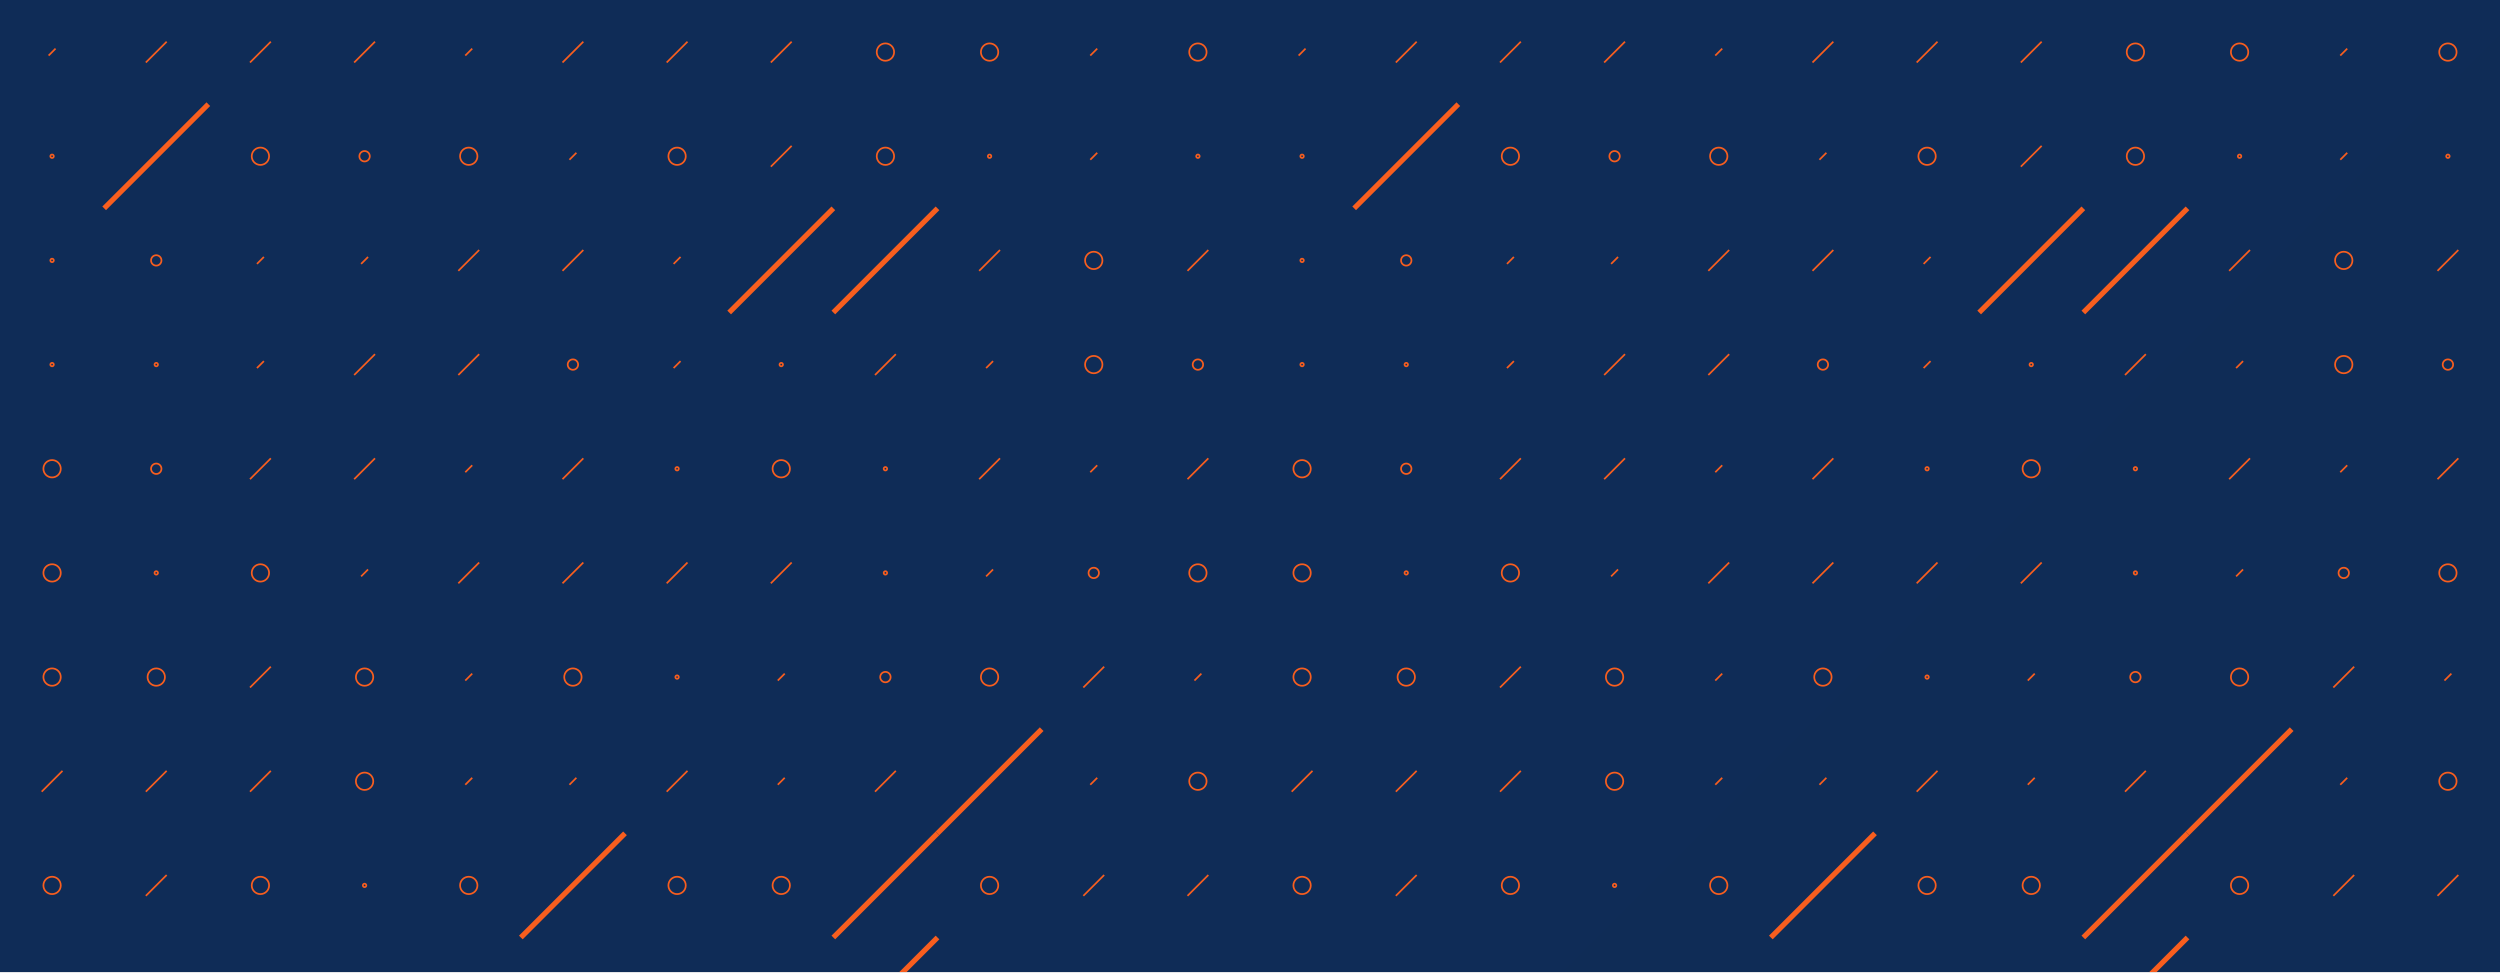
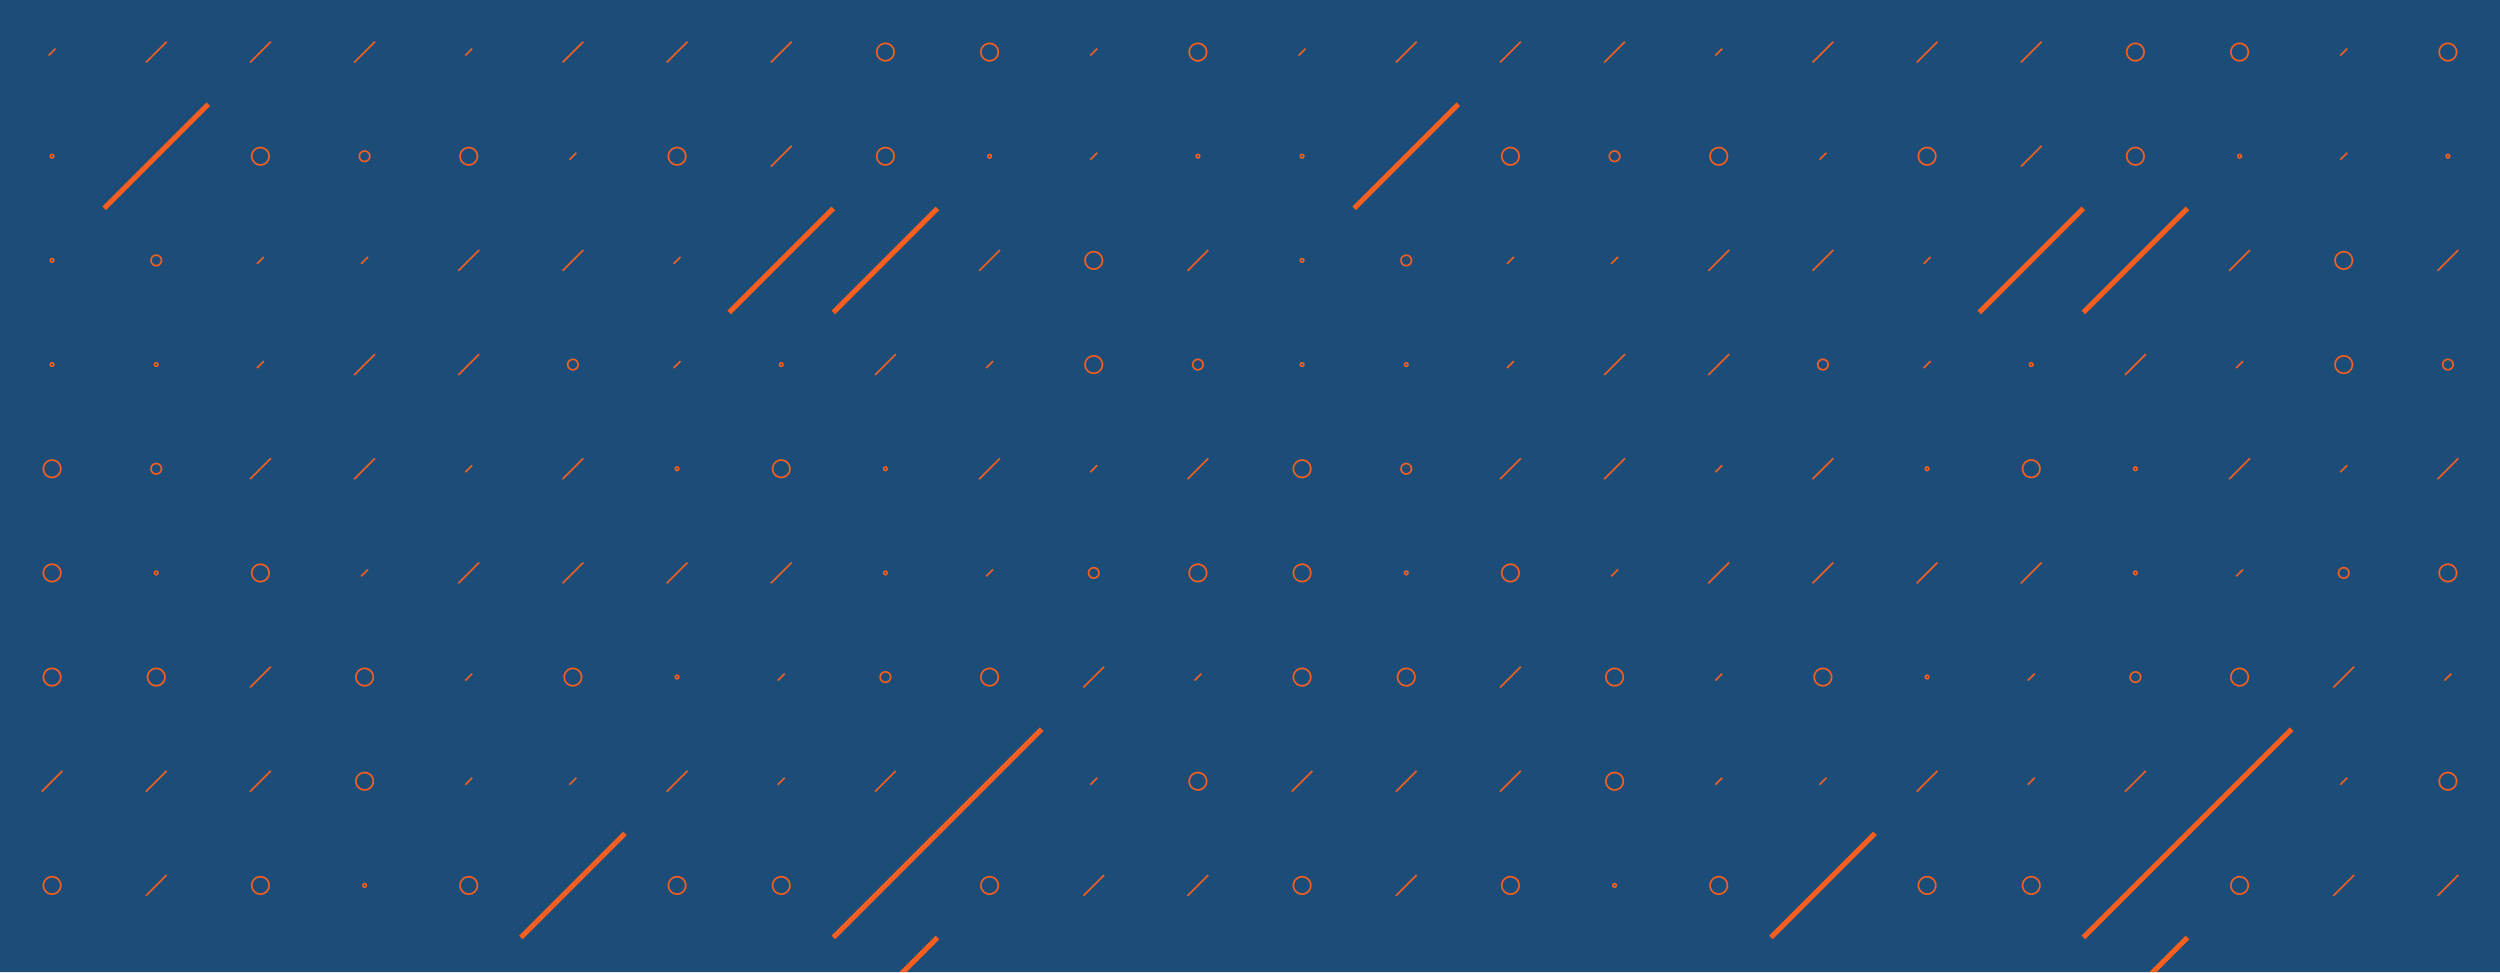
<svg xmlns="http://www.w3.org/2000/svg" xmlns:xlink="http://www.w3.org/1999/xlink" version="1.1" width="1440" height="560" preserveAspectRatio="none" viewBox="0 0 1440 560">
-   <g mask="url(&quot;#SvgjsMask5723&quot;)" fill="none">
-     <rect width="1440" height="560" x="0" y="0" fill="url(&quot;#SvgjsLinearGradient5724&quot;)" />
-     <use xlink:href="#SvgjsSymbol5731" x="0" y="0" />
-     <use xlink:href="#SvgjsSymbol5731" x="720" y="0" />
+   <g mask="url(&quot;#SvgjsMask1042&quot;)" fill="none">
+     <rect width="1440" height="560" x="0" y="0" fill="rgba(28, 77, 121, 1)" />
+     <use xlink:href="#SvgjsSymbol1049" x="0" y="0" />
+     <use xlink:href="#SvgjsSymbol1049" x="720" y="0" />
  </g>
  <defs>
-     <mask id="SvgjsMask5723">
+     <mask id="SvgjsMask1042">
      <rect width="1440" height="560" fill="#ffffff" />
    </mask>
-     <linearGradient x1="84.72%" y1="139.29%" x2="15.28%" y2="-39.29%" gradientUnits="userSpaceOnUse" id="SvgjsLinearGradient5724">
-       <stop stop-color="rgba(15, 44, 86, 1)" offset="0.13" />
-       <stop stop-color="rgba(15, 44, 87, 1)" offset="0.41" />
-     </linearGradient>
-     <path d="M-1 0 a1 1 0 1 0 2 0 a1 1 0 1 0 -2 0z" id="SvgjsPath5726" />
-     <path d="M-3 0 a3 3 0 1 0 6 0 a3 3 0 1 0 -6 0z" id="SvgjsPath5730" />
-     <path d="M-5 0 a5 5 0 1 0 10 0 a5 5 0 1 0 -10 0z" id="SvgjsPath5727" />
-     <path d="M2 -2 L-2 2z" id="SvgjsPath5725" />
-     <path d="M6 -6 L-6 6z" id="SvgjsPath5728" />
-     <path d="M30 -30 L-30 30z" id="SvgjsPath5729" />
+     <path d="M-1 0 a1 1 0 1 0 2 0 a1 1 0 1 0 -2 0z" id="SvgjsPath1044" />
+     <path d="M-3 0 a3 3 0 1 0 6 0 a3 3 0 1 0 -6 0z" id="SvgjsPath1048" />
+     <path d="M-5 0 a5 5 0 1 0 10 0 a5 5 0 1 0 -10 0z" id="SvgjsPath1045" />
+     <path d="M2 -2 L-2 2z" id="SvgjsPath1043" />
+     <path d="M6 -6 L-6 6z" id="SvgjsPath1046" />
+     <path d="M30 -30 L-30 30z" id="SvgjsPath1047" />
  </defs>
-   <symbol id="SvgjsSymbol5731">
-     <use xlink:href="#SvgjsPath5725" x="30" y="30" stroke="rgba(248, 94, 30, 1)" />
-     <use xlink:href="#SvgjsPath5726" x="30" y="90" stroke="rgba(248, 94, 30, 1)" />
-     <use xlink:href="#SvgjsPath5726" x="30" y="150" stroke="rgba(248, 94, 30, 1)" />
-     <use xlink:href="#SvgjsPath5726" x="30" y="210" stroke="rgba(248, 94, 30, 1)" />
-     <use xlink:href="#SvgjsPath5727" x="30" y="270" stroke="rgba(248, 94, 30, 1)" />
-     <use xlink:href="#SvgjsPath5727" x="30" y="330" stroke="rgba(248, 94, 30, 1)" />
-     <use xlink:href="#SvgjsPath5727" x="30" y="390" stroke="rgba(248, 94, 30, 1)" />
-     <use xlink:href="#SvgjsPath5728" x="30" y="450" stroke="rgba(248, 94, 30, 1)" />
-     <use xlink:href="#SvgjsPath5727" x="30" y="510" stroke="rgba(248, 94, 30, 1)" />
-     <use xlink:href="#SvgjsPath5727" x="30" y="570" stroke="rgba(248, 94, 30, 1)" />
-     <use xlink:href="#SvgjsPath5728" x="90" y="30" stroke="rgba(248, 94, 30, 1)" />
-     <use xlink:href="#SvgjsPath5729" x="90" y="90" stroke="rgba(248, 94, 30, 1)" stroke-width="3" />
-     <use xlink:href="#SvgjsPath5730" x="90" y="150" stroke="rgba(248, 94, 30, 1)" />
-     <use xlink:href="#SvgjsPath5726" x="90" y="210" stroke="rgba(248, 94, 30, 1)" />
-     <use xlink:href="#SvgjsPath5730" x="90" y="270" stroke="rgba(248, 94, 30, 1)" />
-     <use xlink:href="#SvgjsPath5726" x="90" y="330" stroke="rgba(248, 94, 30, 1)" />
-     <use xlink:href="#SvgjsPath5727" x="90" y="390" stroke="rgba(248, 94, 30, 1)" />
-     <use xlink:href="#SvgjsPath5728" x="90" y="450" stroke="rgba(248, 94, 30, 1)" />
-     <use xlink:href="#SvgjsPath5728" x="90" y="510" stroke="rgba(248, 94, 30, 1)" />
-     <use xlink:href="#SvgjsPath5726" x="90" y="570" stroke="rgba(248, 94, 30, 1)" />
-     <use xlink:href="#SvgjsPath5728" x="150" y="30" stroke="rgba(248, 94, 30, 1)" />
-     <use xlink:href="#SvgjsPath5727" x="150" y="90" stroke="rgba(248, 94, 30, 1)" />
-     <use xlink:href="#SvgjsPath5725" x="150" y="150" stroke="rgba(248, 94, 30, 1)" />
-     <use xlink:href="#SvgjsPath5725" x="150" y="210" stroke="rgba(248, 94, 30, 1)" />
-     <use xlink:href="#SvgjsPath5728" x="150" y="270" stroke="rgba(248, 94, 30, 1)" />
-     <use xlink:href="#SvgjsPath5727" x="150" y="330" stroke="rgba(248, 94, 30, 1)" />
-     <use xlink:href="#SvgjsPath5728" x="150" y="390" stroke="rgba(248, 94, 30, 1)" />
-     <use xlink:href="#SvgjsPath5728" x="150" y="450" stroke="rgba(248, 94, 30, 1)" />
-     <use xlink:href="#SvgjsPath5727" x="150" y="510" stroke="rgba(248, 94, 30, 1)" />
-     <use xlink:href="#SvgjsPath5726" x="150" y="570" stroke="rgba(248, 94, 30, 1)" />
-     <use xlink:href="#SvgjsPath5728" x="210" y="30" stroke="rgba(248, 94, 30, 1)" />
-     <use xlink:href="#SvgjsPath5730" x="210" y="90" stroke="rgba(248, 94, 30, 1)" />
-     <use xlink:href="#SvgjsPath5725" x="210" y="150" stroke="rgba(248, 94, 30, 1)" />
-     <use xlink:href="#SvgjsPath5728" x="210" y="210" stroke="rgba(248, 94, 30, 1)" />
-     <use xlink:href="#SvgjsPath5728" x="210" y="270" stroke="rgba(248, 94, 30, 1)" />
-     <use xlink:href="#SvgjsPath5725" x="210" y="330" stroke="rgba(248, 94, 30, 1)" />
-     <use xlink:href="#SvgjsPath5727" x="210" y="390" stroke="rgba(248, 94, 30, 1)" />
-     <use xlink:href="#SvgjsPath5727" x="210" y="450" stroke="rgba(248, 94, 30, 1)" />
-     <use xlink:href="#SvgjsPath5726" x="210" y="510" stroke="rgba(248, 94, 30, 1)" />
-     <use xlink:href="#SvgjsPath5728" x="210" y="570" stroke="rgba(248, 94, 30, 1)" />
-     <use xlink:href="#SvgjsPath5725" x="270" y="30" stroke="rgba(248, 94, 30, 1)" />
-     <use xlink:href="#SvgjsPath5727" x="270" y="90" stroke="rgba(248, 94, 30, 1)" />
-     <use xlink:href="#SvgjsPath5728" x="270" y="150" stroke="rgba(248, 94, 30, 1)" />
-     <use xlink:href="#SvgjsPath5728" x="270" y="210" stroke="rgba(248, 94, 30, 1)" />
-     <use xlink:href="#SvgjsPath5725" x="270" y="270" stroke="rgba(248, 94, 30, 1)" />
-     <use xlink:href="#SvgjsPath5728" x="270" y="330" stroke="rgba(248, 94, 30, 1)" />
-     <use xlink:href="#SvgjsPath5725" x="270" y="390" stroke="rgba(248, 94, 30, 1)" />
-     <use xlink:href="#SvgjsPath5725" x="270" y="450" stroke="rgba(248, 94, 30, 1)" />
-     <use xlink:href="#SvgjsPath5727" x="270" y="510" stroke="rgba(248, 94, 30, 1)" />
-     <use xlink:href="#SvgjsPath5730" x="270" y="570" stroke="rgba(248, 94, 30, 1)" />
-     <use xlink:href="#SvgjsPath5728" x="330" y="30" stroke="rgba(248, 94, 30, 1)" />
-     <use xlink:href="#SvgjsPath5725" x="330" y="90" stroke="rgba(248, 94, 30, 1)" />
-     <use xlink:href="#SvgjsPath5728" x="330" y="150" stroke="rgba(248, 94, 30, 1)" />
-     <use xlink:href="#SvgjsPath5730" x="330" y="210" stroke="rgba(248, 94, 30, 1)" />
-     <use xlink:href="#SvgjsPath5728" x="330" y="270" stroke="rgba(248, 94, 30, 1)" />
-     <use xlink:href="#SvgjsPath5728" x="330" y="330" stroke="rgba(248, 94, 30, 1)" />
-     <use xlink:href="#SvgjsPath5727" x="330" y="390" stroke="rgba(248, 94, 30, 1)" />
-     <use xlink:href="#SvgjsPath5725" x="330" y="450" stroke="rgba(248, 94, 30, 1)" />
-     <use xlink:href="#SvgjsPath5729" x="330" y="510" stroke="rgba(248, 94, 30, 1)" stroke-width="3" />
-     <use xlink:href="#SvgjsPath5728" x="330" y="570" stroke="rgba(248, 94, 30, 1)" />
-     <use xlink:href="#SvgjsPath5728" x="390" y="30" stroke="rgba(248, 94, 30, 1)" />
-     <use xlink:href="#SvgjsPath5727" x="390" y="90" stroke="rgba(248, 94, 30, 1)" />
-     <use xlink:href="#SvgjsPath5725" x="390" y="150" stroke="rgba(248, 94, 30, 1)" />
-     <use xlink:href="#SvgjsPath5725" x="390" y="210" stroke="rgba(248, 94, 30, 1)" />
-     <use xlink:href="#SvgjsPath5726" x="390" y="270" stroke="rgba(248, 94, 30, 1)" />
-     <use xlink:href="#SvgjsPath5728" x="390" y="330" stroke="rgba(248, 94, 30, 1)" />
-     <use xlink:href="#SvgjsPath5726" x="390" y="390" stroke="rgba(248, 94, 30, 1)" />
-     <use xlink:href="#SvgjsPath5728" x="390" y="450" stroke="rgba(248, 94, 30, 1)" />
-     <use xlink:href="#SvgjsPath5727" x="390" y="510" stroke="rgba(248, 94, 30, 1)" />
-     <use xlink:href="#SvgjsPath5727" x="390" y="570" stroke="rgba(248, 94, 30, 1)" />
-     <use xlink:href="#SvgjsPath5728" x="450" y="30" stroke="rgba(248, 94, 30, 1)" />
-     <use xlink:href="#SvgjsPath5728" x="450" y="90" stroke="rgba(248, 94, 30, 1)" />
-     <use xlink:href="#SvgjsPath5729" x="450" y="150" stroke="rgba(248, 94, 30, 1)" stroke-width="3" />
-     <use xlink:href="#SvgjsPath5726" x="450" y="210" stroke="rgba(248, 94, 30, 1)" />
-     <use xlink:href="#SvgjsPath5727" x="450" y="270" stroke="rgba(248, 94, 30, 1)" />
-     <use xlink:href="#SvgjsPath5728" x="450" y="330" stroke="rgba(248, 94, 30, 1)" />
-     <use xlink:href="#SvgjsPath5725" x="450" y="390" stroke="rgba(248, 94, 30, 1)" />
-     <use xlink:href="#SvgjsPath5725" x="450" y="450" stroke="rgba(248, 94, 30, 1)" />
-     <use xlink:href="#SvgjsPath5727" x="450" y="510" stroke="rgba(248, 94, 30, 1)" />
-     <use xlink:href="#SvgjsPath5725" x="450" y="570" stroke="rgba(248, 94, 30, 1)" />
-     <use xlink:href="#SvgjsPath5727" x="510" y="30" stroke="rgba(248, 94, 30, 1)" />
-     <use xlink:href="#SvgjsPath5727" x="510" y="90" stroke="rgba(248, 94, 30, 1)" />
-     <use xlink:href="#SvgjsPath5729" x="510" y="150" stroke="rgba(248, 94, 30, 1)" stroke-width="3" />
-     <use xlink:href="#SvgjsPath5728" x="510" y="210" stroke="rgba(248, 94, 30, 1)" />
-     <use xlink:href="#SvgjsPath5726" x="510" y="270" stroke="rgba(248, 94, 30, 1)" />
-     <use xlink:href="#SvgjsPath5726" x="510" y="330" stroke="rgba(248, 94, 30, 1)" />
-     <use xlink:href="#SvgjsPath5730" x="510" y="390" stroke="rgba(248, 94, 30, 1)" />
-     <use xlink:href="#SvgjsPath5728" x="510" y="450" stroke="rgba(248, 94, 30, 1)" />
-     <use xlink:href="#SvgjsPath5729" x="510" y="510" stroke="rgba(248, 94, 30, 1)" stroke-width="3" />
-     <use xlink:href="#SvgjsPath5729" x="510" y="570" stroke="rgba(248, 94, 30, 1)" stroke-width="3" />
-     <use xlink:href="#SvgjsPath5727" x="570" y="30" stroke="rgba(248, 94, 30, 1)" />
-     <use xlink:href="#SvgjsPath5726" x="570" y="90" stroke="rgba(248, 94, 30, 1)" />
-     <use xlink:href="#SvgjsPath5728" x="570" y="150" stroke="rgba(248, 94, 30, 1)" />
-     <use xlink:href="#SvgjsPath5725" x="570" y="210" stroke="rgba(248, 94, 30, 1)" />
-     <use xlink:href="#SvgjsPath5728" x="570" y="270" stroke="rgba(248, 94, 30, 1)" />
-     <use xlink:href="#SvgjsPath5725" x="570" y="330" stroke="rgba(248, 94, 30, 1)" />
-     <use xlink:href="#SvgjsPath5727" x="570" y="390" stroke="rgba(248, 94, 30, 1)" />
-     <use xlink:href="#SvgjsPath5729" x="570" y="450" stroke="rgba(248, 94, 30, 1)" stroke-width="3" />
-     <use xlink:href="#SvgjsPath5727" x="570" y="510" stroke="rgba(248, 94, 30, 1)" />
-     <use xlink:href="#SvgjsPath5728" x="570" y="570" stroke="rgba(248, 94, 30, 1)" />
-     <use xlink:href="#SvgjsPath5725" x="630" y="30" stroke="rgba(248, 94, 30, 1)" />
-     <use xlink:href="#SvgjsPath5725" x="630" y="90" stroke="rgba(248, 94, 30, 1)" />
-     <use xlink:href="#SvgjsPath5727" x="630" y="150" stroke="rgba(248, 94, 30, 1)" />
-     <use xlink:href="#SvgjsPath5727" x="630" y="210" stroke="rgba(248, 94, 30, 1)" />
-     <use xlink:href="#SvgjsPath5725" x="630" y="270" stroke="rgba(248, 94, 30, 1)" />
-     <use xlink:href="#SvgjsPath5730" x="630" y="330" stroke="rgba(248, 94, 30, 1)" />
-     <use xlink:href="#SvgjsPath5728" x="630" y="390" stroke="rgba(248, 94, 30, 1)" />
-     <use xlink:href="#SvgjsPath5725" x="630" y="450" stroke="rgba(248, 94, 30, 1)" />
-     <use xlink:href="#SvgjsPath5728" x="630" y="510" stroke="rgba(248, 94, 30, 1)" />
-     <use xlink:href="#SvgjsPath5726" x="630" y="570" stroke="rgba(248, 94, 30, 1)" />
-     <use xlink:href="#SvgjsPath5727" x="690" y="30" stroke="rgba(248, 94, 30, 1)" />
-     <use xlink:href="#SvgjsPath5726" x="690" y="90" stroke="rgba(248, 94, 30, 1)" />
-     <use xlink:href="#SvgjsPath5728" x="690" y="150" stroke="rgba(248, 94, 30, 1)" />
-     <use xlink:href="#SvgjsPath5730" x="690" y="210" stroke="rgba(248, 94, 30, 1)" />
-     <use xlink:href="#SvgjsPath5728" x="690" y="270" stroke="rgba(248, 94, 30, 1)" />
-     <use xlink:href="#SvgjsPath5727" x="690" y="330" stroke="rgba(248, 94, 30, 1)" />
-     <use xlink:href="#SvgjsPath5725" x="690" y="390" stroke="rgba(248, 94, 30, 1)" />
-     <use xlink:href="#SvgjsPath5727" x="690" y="450" stroke="rgba(248, 94, 30, 1)" />
-     <use xlink:href="#SvgjsPath5728" x="690" y="510" stroke="rgba(248, 94, 30, 1)" />
-     <use xlink:href="#SvgjsPath5730" x="690" y="570" stroke="rgba(248, 94, 30, 1)" />
+   <symbol id="SvgjsSymbol1049">
+     <use xlink:href="#SvgjsPath1043" x="30" y="30" stroke="rgba(248, 94, 30, 1)" />
+     <use xlink:href="#SvgjsPath1044" x="30" y="90" stroke="rgba(248, 94, 30, 1)" />
+     <use xlink:href="#SvgjsPath1044" x="30" y="150" stroke="rgba(248, 94, 30, 1)" />
+     <use xlink:href="#SvgjsPath1044" x="30" y="210" stroke="rgba(248, 94, 30, 1)" />
+     <use xlink:href="#SvgjsPath1045" x="30" y="270" stroke="rgba(248, 94, 30, 1)" />
+     <use xlink:href="#SvgjsPath1045" x="30" y="330" stroke="rgba(248, 94, 30, 1)" />
+     <use xlink:href="#SvgjsPath1045" x="30" y="390" stroke="rgba(248, 94, 30, 1)" />
+     <use xlink:href="#SvgjsPath1046" x="30" y="450" stroke="rgba(248, 94, 30, 1)" />
+     <use xlink:href="#SvgjsPath1045" x="30" y="510" stroke="rgba(248, 94, 30, 1)" />
+     <use xlink:href="#SvgjsPath1045" x="30" y="570" stroke="rgba(248, 94, 30, 1)" />
+     <use xlink:href="#SvgjsPath1046" x="90" y="30" stroke="rgba(248, 94, 30, 1)" />
+     <use xlink:href="#SvgjsPath1047" x="90" y="90" stroke="rgba(248, 94, 30, 1)" stroke-width="3" />
+     <use xlink:href="#SvgjsPath1048" x="90" y="150" stroke="rgba(248, 94, 30, 1)" />
+     <use xlink:href="#SvgjsPath1044" x="90" y="210" stroke="rgba(248, 94, 30, 1)" />
+     <use xlink:href="#SvgjsPath1048" x="90" y="270" stroke="rgba(248, 94, 30, 1)" />
+     <use xlink:href="#SvgjsPath1044" x="90" y="330" stroke="rgba(248, 94, 30, 1)" />
+     <use xlink:href="#SvgjsPath1045" x="90" y="390" stroke="rgba(248, 94, 30, 1)" />
+     <use xlink:href="#SvgjsPath1046" x="90" y="450" stroke="rgba(248, 94, 30, 1)" />
+     <use xlink:href="#SvgjsPath1046" x="90" y="510" stroke="rgba(248, 94, 30, 1)" />
+     <use xlink:href="#SvgjsPath1044" x="90" y="570" stroke="rgba(248, 94, 30, 1)" />
+     <use xlink:href="#SvgjsPath1046" x="150" y="30" stroke="rgba(248, 94, 30, 1)" />
+     <use xlink:href="#SvgjsPath1045" x="150" y="90" stroke="rgba(248, 94, 30, 1)" />
+     <use xlink:href="#SvgjsPath1043" x="150" y="150" stroke="rgba(248, 94, 30, 1)" />
+     <use xlink:href="#SvgjsPath1043" x="150" y="210" stroke="rgba(248, 94, 30, 1)" />
+     <use xlink:href="#SvgjsPath1046" x="150" y="270" stroke="rgba(248, 94, 30, 1)" />
+     <use xlink:href="#SvgjsPath1045" x="150" y="330" stroke="rgba(248, 94, 30, 1)" />
+     <use xlink:href="#SvgjsPath1046" x="150" y="390" stroke="rgba(248, 94, 30, 1)" />
+     <use xlink:href="#SvgjsPath1046" x="150" y="450" stroke="rgba(248, 94, 30, 1)" />
+     <use xlink:href="#SvgjsPath1045" x="150" y="510" stroke="rgba(248, 94, 30, 1)" />
+     <use xlink:href="#SvgjsPath1044" x="150" y="570" stroke="rgba(248, 94, 30, 1)" />
+     <use xlink:href="#SvgjsPath1046" x="210" y="30" stroke="rgba(248, 94, 30, 1)" />
+     <use xlink:href="#SvgjsPath1048" x="210" y="90" stroke="rgba(248, 94, 30, 1)" />
+     <use xlink:href="#SvgjsPath1043" x="210" y="150" stroke="rgba(248, 94, 30, 1)" />
+     <use xlink:href="#SvgjsPath1046" x="210" y="210" stroke="rgba(248, 94, 30, 1)" />
+     <use xlink:href="#SvgjsPath1046" x="210" y="270" stroke="rgba(248, 94, 30, 1)" />
+     <use xlink:href="#SvgjsPath1043" x="210" y="330" stroke="rgba(248, 94, 30, 1)" />
+     <use xlink:href="#SvgjsPath1045" x="210" y="390" stroke="rgba(248, 94, 30, 1)" />
+     <use xlink:href="#SvgjsPath1045" x="210" y="450" stroke="rgba(248, 94, 30, 1)" />
+     <use xlink:href="#SvgjsPath1044" x="210" y="510" stroke="rgba(248, 94, 30, 1)" />
+     <use xlink:href="#SvgjsPath1046" x="210" y="570" stroke="rgba(248, 94, 30, 1)" />
+     <use xlink:href="#SvgjsPath1043" x="270" y="30" stroke="rgba(248, 94, 30, 1)" />
+     <use xlink:href="#SvgjsPath1045" x="270" y="90" stroke="rgba(248, 94, 30, 1)" />
+     <use xlink:href="#SvgjsPath1046" x="270" y="150" stroke="rgba(248, 94, 30, 1)" />
+     <use xlink:href="#SvgjsPath1046" x="270" y="210" stroke="rgba(248, 94, 30, 1)" />
+     <use xlink:href="#SvgjsPath1043" x="270" y="270" stroke="rgba(248, 94, 30, 1)" />
+     <use xlink:href="#SvgjsPath1046" x="270" y="330" stroke="rgba(248, 94, 30, 1)" />
+     <use xlink:href="#SvgjsPath1043" x="270" y="390" stroke="rgba(248, 94, 30, 1)" />
+     <use xlink:href="#SvgjsPath1043" x="270" y="450" stroke="rgba(248, 94, 30, 1)" />
+     <use xlink:href="#SvgjsPath1045" x="270" y="510" stroke="rgba(248, 94, 30, 1)" />
+     <use xlink:href="#SvgjsPath1048" x="270" y="570" stroke="rgba(248, 94, 30, 1)" />
+     <use xlink:href="#SvgjsPath1046" x="330" y="30" stroke="rgba(248, 94, 30, 1)" />
+     <use xlink:href="#SvgjsPath1043" x="330" y="90" stroke="rgba(248, 94, 30, 1)" />
+     <use xlink:href="#SvgjsPath1046" x="330" y="150" stroke="rgba(248, 94, 30, 1)" />
+     <use xlink:href="#SvgjsPath1048" x="330" y="210" stroke="rgba(248, 94, 30, 1)" />
+     <use xlink:href="#SvgjsPath1046" x="330" y="270" stroke="rgba(248, 94, 30, 1)" />
+     <use xlink:href="#SvgjsPath1046" x="330" y="330" stroke="rgba(248, 94, 30, 1)" />
+     <use xlink:href="#SvgjsPath1045" x="330" y="390" stroke="rgba(248, 94, 30, 1)" />
+     <use xlink:href="#SvgjsPath1043" x="330" y="450" stroke="rgba(248, 94, 30, 1)" />
+     <use xlink:href="#SvgjsPath1047" x="330" y="510" stroke="rgba(248, 94, 30, 1)" stroke-width="3" />
+     <use xlink:href="#SvgjsPath1046" x="330" y="570" stroke="rgba(248, 94, 30, 1)" />
+     <use xlink:href="#SvgjsPath1046" x="390" y="30" stroke="rgba(248, 94, 30, 1)" />
+     <use xlink:href="#SvgjsPath1045" x="390" y="90" stroke="rgba(248, 94, 30, 1)" />
+     <use xlink:href="#SvgjsPath1043" x="390" y="150" stroke="rgba(248, 94, 30, 1)" />
+     <use xlink:href="#SvgjsPath1043" x="390" y="210" stroke="rgba(248, 94, 30, 1)" />
+     <use xlink:href="#SvgjsPath1044" x="390" y="270" stroke="rgba(248, 94, 30, 1)" />
+     <use xlink:href="#SvgjsPath1046" x="390" y="330" stroke="rgba(248, 94, 30, 1)" />
+     <use xlink:href="#SvgjsPath1044" x="390" y="390" stroke="rgba(248, 94, 30, 1)" />
+     <use xlink:href="#SvgjsPath1046" x="390" y="450" stroke="rgba(248, 94, 30, 1)" />
+     <use xlink:href="#SvgjsPath1045" x="390" y="510" stroke="rgba(248, 94, 30, 1)" />
+     <use xlink:href="#SvgjsPath1045" x="390" y="570" stroke="rgba(248, 94, 30, 1)" />
+     <use xlink:href="#SvgjsPath1046" x="450" y="30" stroke="rgba(248, 94, 30, 1)" />
+     <use xlink:href="#SvgjsPath1046" x="450" y="90" stroke="rgba(248, 94, 30, 1)" />
+     <use xlink:href="#SvgjsPath1047" x="450" y="150" stroke="rgba(248, 94, 30, 1)" stroke-width="3" />
+     <use xlink:href="#SvgjsPath1044" x="450" y="210" stroke="rgba(248, 94, 30, 1)" />
+     <use xlink:href="#SvgjsPath1045" x="450" y="270" stroke="rgba(248, 94, 30, 1)" />
+     <use xlink:href="#SvgjsPath1046" x="450" y="330" stroke="rgba(248, 94, 30, 1)" />
+     <use xlink:href="#SvgjsPath1043" x="450" y="390" stroke="rgba(248, 94, 30, 1)" />
+     <use xlink:href="#SvgjsPath1043" x="450" y="450" stroke="rgba(248, 94, 30, 1)" />
+     <use xlink:href="#SvgjsPath1045" x="450" y="510" stroke="rgba(248, 94, 30, 1)" />
+     <use xlink:href="#SvgjsPath1043" x="450" y="570" stroke="rgba(248, 94, 30, 1)" />
+     <use xlink:href="#SvgjsPath1045" x="510" y="30" stroke="rgba(248, 94, 30, 1)" />
+     <use xlink:href="#SvgjsPath1045" x="510" y="90" stroke="rgba(248, 94, 30, 1)" />
+     <use xlink:href="#SvgjsPath1047" x="510" y="150" stroke="rgba(248, 94, 30, 1)" stroke-width="3" />
+     <use xlink:href="#SvgjsPath1046" x="510" y="210" stroke="rgba(248, 94, 30, 1)" />
+     <use xlink:href="#SvgjsPath1044" x="510" y="270" stroke="rgba(248, 94, 30, 1)" />
+     <use xlink:href="#SvgjsPath1044" x="510" y="330" stroke="rgba(248, 94, 30, 1)" />
+     <use xlink:href="#SvgjsPath1048" x="510" y="390" stroke="rgba(248, 94, 30, 1)" />
+     <use xlink:href="#SvgjsPath1046" x="510" y="450" stroke="rgba(248, 94, 30, 1)" />
+     <use xlink:href="#SvgjsPath1047" x="510" y="510" stroke="rgba(248, 94, 30, 1)" stroke-width="3" />
+     <use xlink:href="#SvgjsPath1047" x="510" y="570" stroke="rgba(248, 94, 30, 1)" stroke-width="3" />
+     <use xlink:href="#SvgjsPath1045" x="570" y="30" stroke="rgba(248, 94, 30, 1)" />
+     <use xlink:href="#SvgjsPath1044" x="570" y="90" stroke="rgba(248, 94, 30, 1)" />
+     <use xlink:href="#SvgjsPath1046" x="570" y="150" stroke="rgba(248, 94, 30, 1)" />
+     <use xlink:href="#SvgjsPath1043" x="570" y="210" stroke="rgba(248, 94, 30, 1)" />
+     <use xlink:href="#SvgjsPath1046" x="570" y="270" stroke="rgba(248, 94, 30, 1)" />
+     <use xlink:href="#SvgjsPath1043" x="570" y="330" stroke="rgba(248, 94, 30, 1)" />
+     <use xlink:href="#SvgjsPath1045" x="570" y="390" stroke="rgba(248, 94, 30, 1)" />
+     <use xlink:href="#SvgjsPath1047" x="570" y="450" stroke="rgba(248, 94, 30, 1)" stroke-width="3" />
+     <use xlink:href="#SvgjsPath1045" x="570" y="510" stroke="rgba(248, 94, 30, 1)" />
+     <use xlink:href="#SvgjsPath1046" x="570" y="570" stroke="rgba(248, 94, 30, 1)" />
+     <use xlink:href="#SvgjsPath1043" x="630" y="30" stroke="rgba(248, 94, 30, 1)" />
+     <use xlink:href="#SvgjsPath1043" x="630" y="90" stroke="rgba(248, 94, 30, 1)" />
+     <use xlink:href="#SvgjsPath1045" x="630" y="150" stroke="rgba(248, 94, 30, 1)" />
+     <use xlink:href="#SvgjsPath1045" x="630" y="210" stroke="rgba(248, 94, 30, 1)" />
+     <use xlink:href="#SvgjsPath1043" x="630" y="270" stroke="rgba(248, 94, 30, 1)" />
+     <use xlink:href="#SvgjsPath1048" x="630" y="330" stroke="rgba(248, 94, 30, 1)" />
+     <use xlink:href="#SvgjsPath1046" x="630" y="390" stroke="rgba(248, 94, 30, 1)" />
+     <use xlink:href="#SvgjsPath1043" x="630" y="450" stroke="rgba(248, 94, 30, 1)" />
+     <use xlink:href="#SvgjsPath1046" x="630" y="510" stroke="rgba(248, 94, 30, 1)" />
+     <use xlink:href="#SvgjsPath1044" x="630" y="570" stroke="rgba(248, 94, 30, 1)" />
+     <use xlink:href="#SvgjsPath1045" x="690" y="30" stroke="rgba(248, 94, 30, 1)" />
+     <use xlink:href="#SvgjsPath1044" x="690" y="90" stroke="rgba(248, 94, 30, 1)" />
+     <use xlink:href="#SvgjsPath1046" x="690" y="150" stroke="rgba(248, 94, 30, 1)" />
+     <use xlink:href="#SvgjsPath1048" x="690" y="210" stroke="rgba(248, 94, 30, 1)" />
+     <use xlink:href="#SvgjsPath1046" x="690" y="270" stroke="rgba(248, 94, 30, 1)" />
+     <use xlink:href="#SvgjsPath1045" x="690" y="330" stroke="rgba(248, 94, 30, 1)" />
+     <use xlink:href="#SvgjsPath1043" x="690" y="390" stroke="rgba(248, 94, 30, 1)" />
+     <use xlink:href="#SvgjsPath1045" x="690" y="450" stroke="rgba(248, 94, 30, 1)" />
+     <use xlink:href="#SvgjsPath1046" x="690" y="510" stroke="rgba(248, 94, 30, 1)" />
+     <use xlink:href="#SvgjsPath1048" x="690" y="570" stroke="rgba(248, 94, 30, 1)" />
  </symbol>
</svg>
